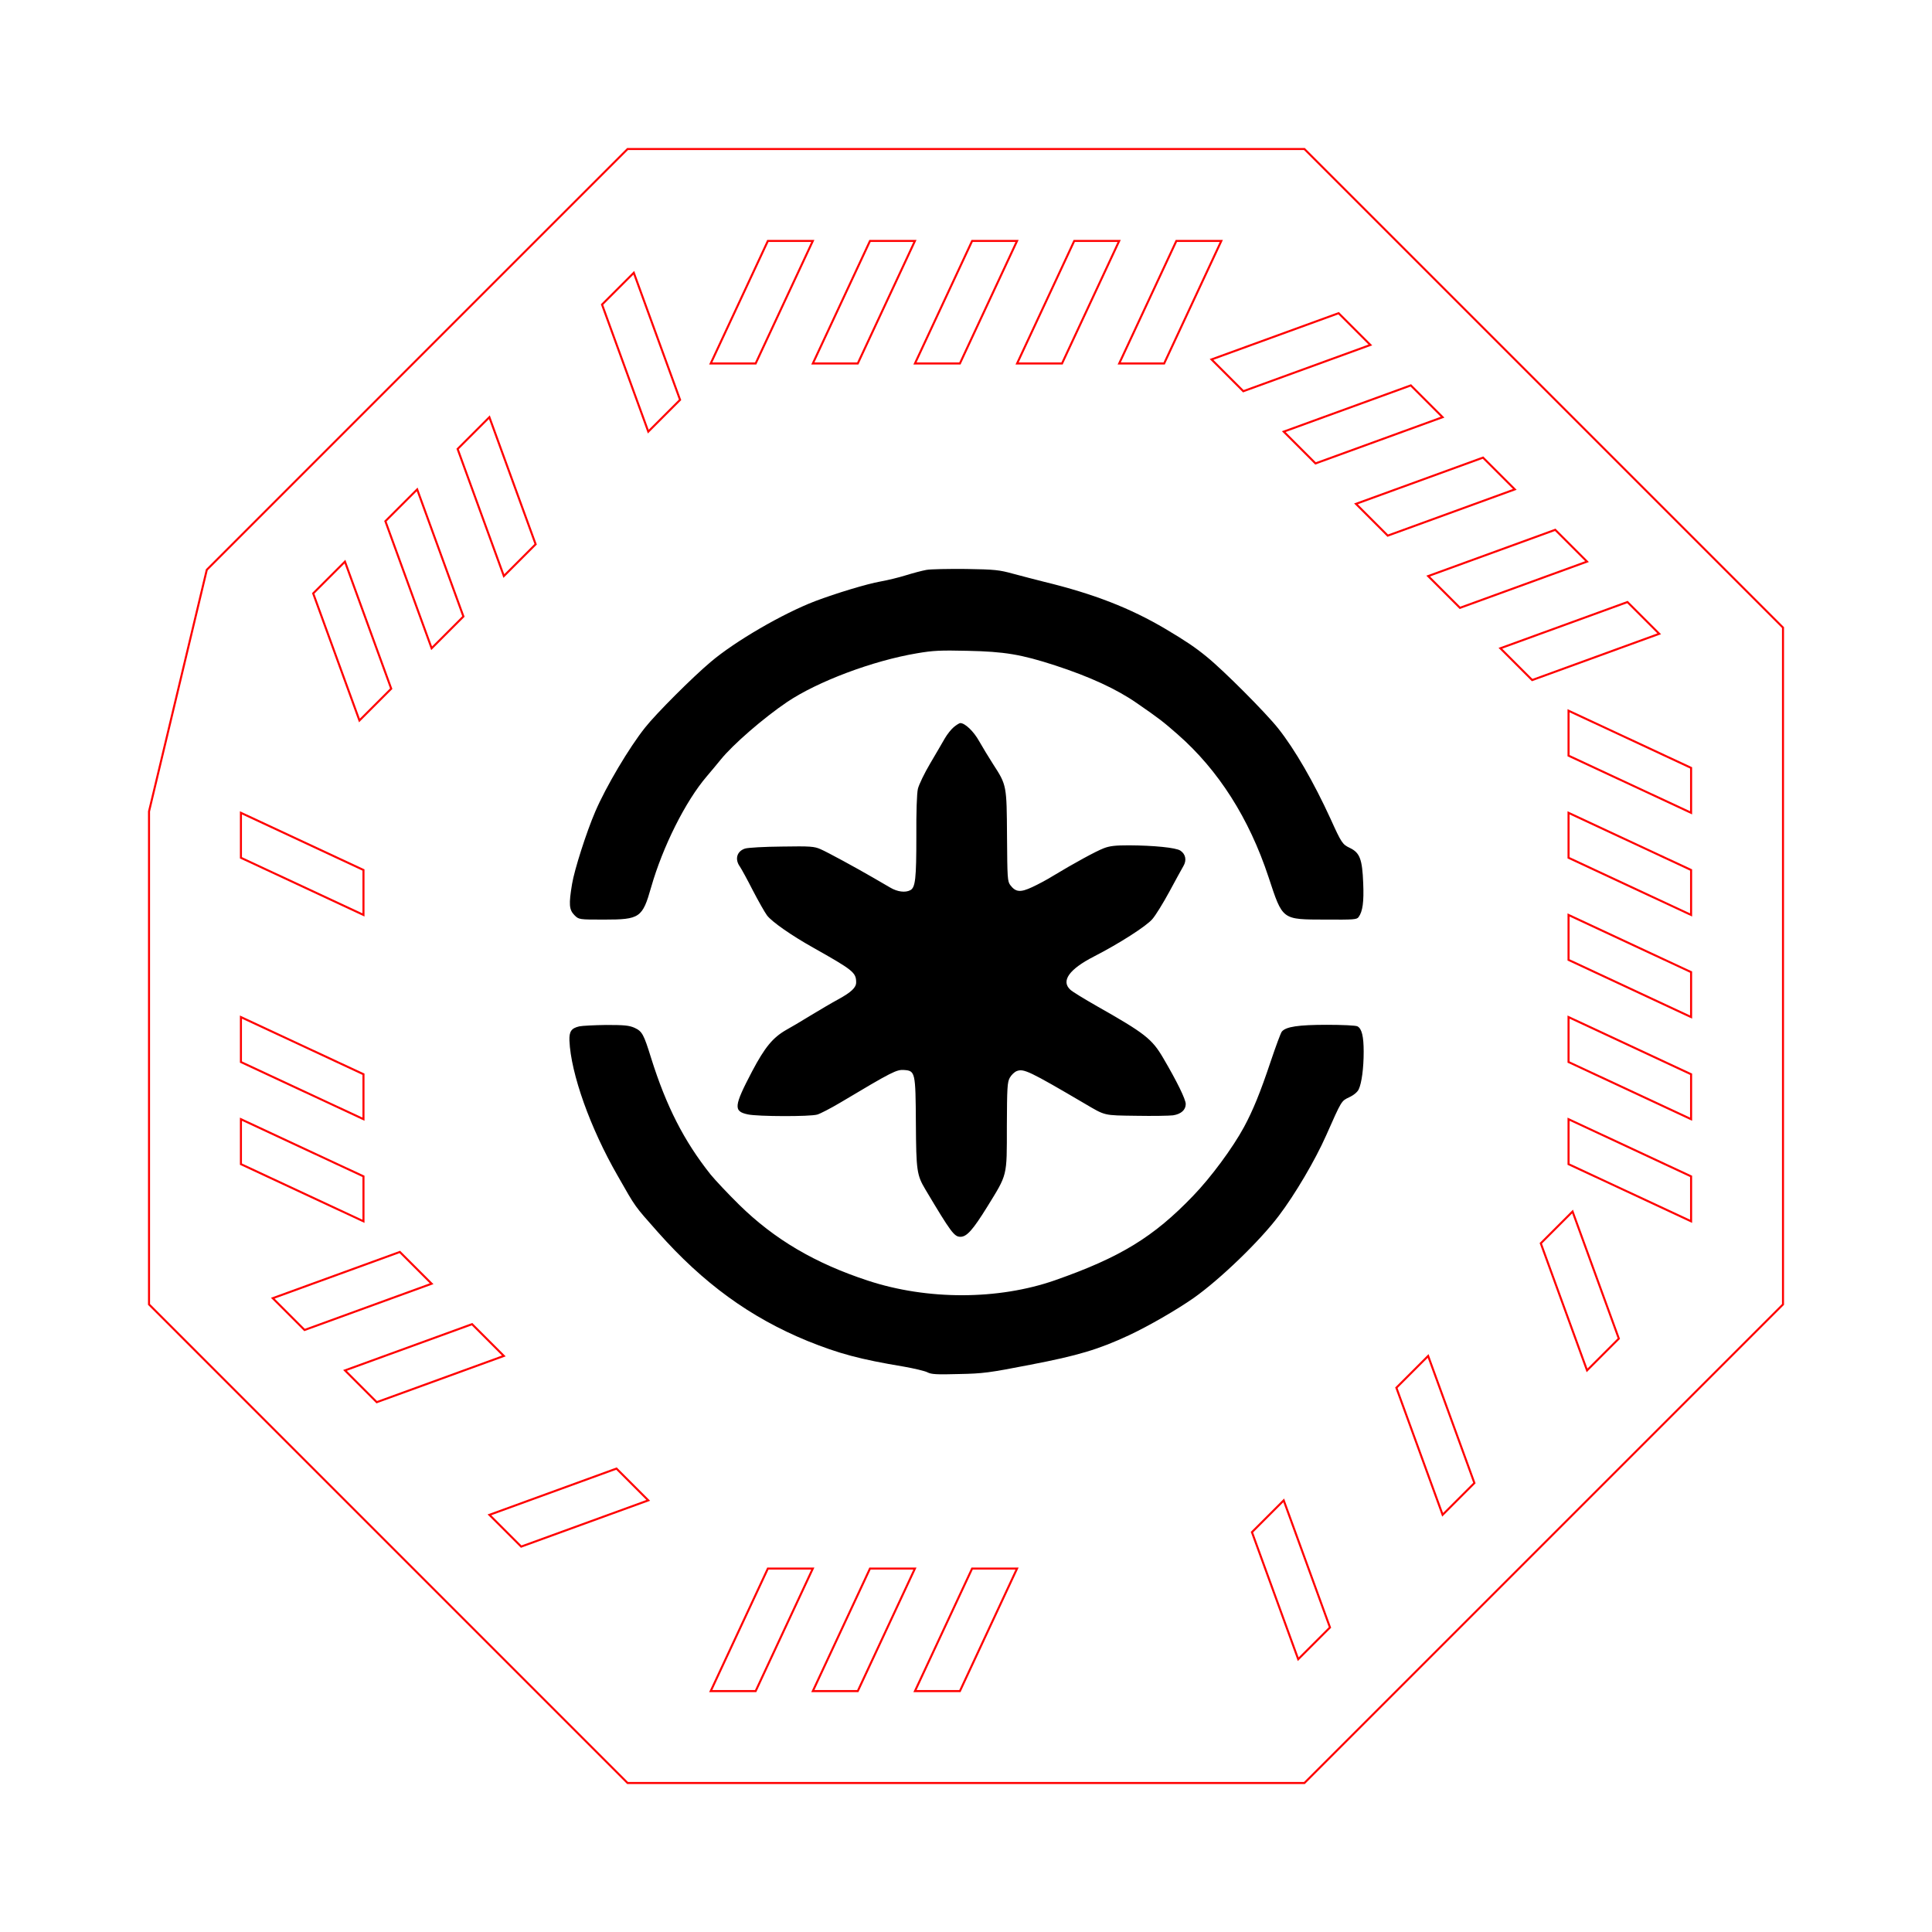
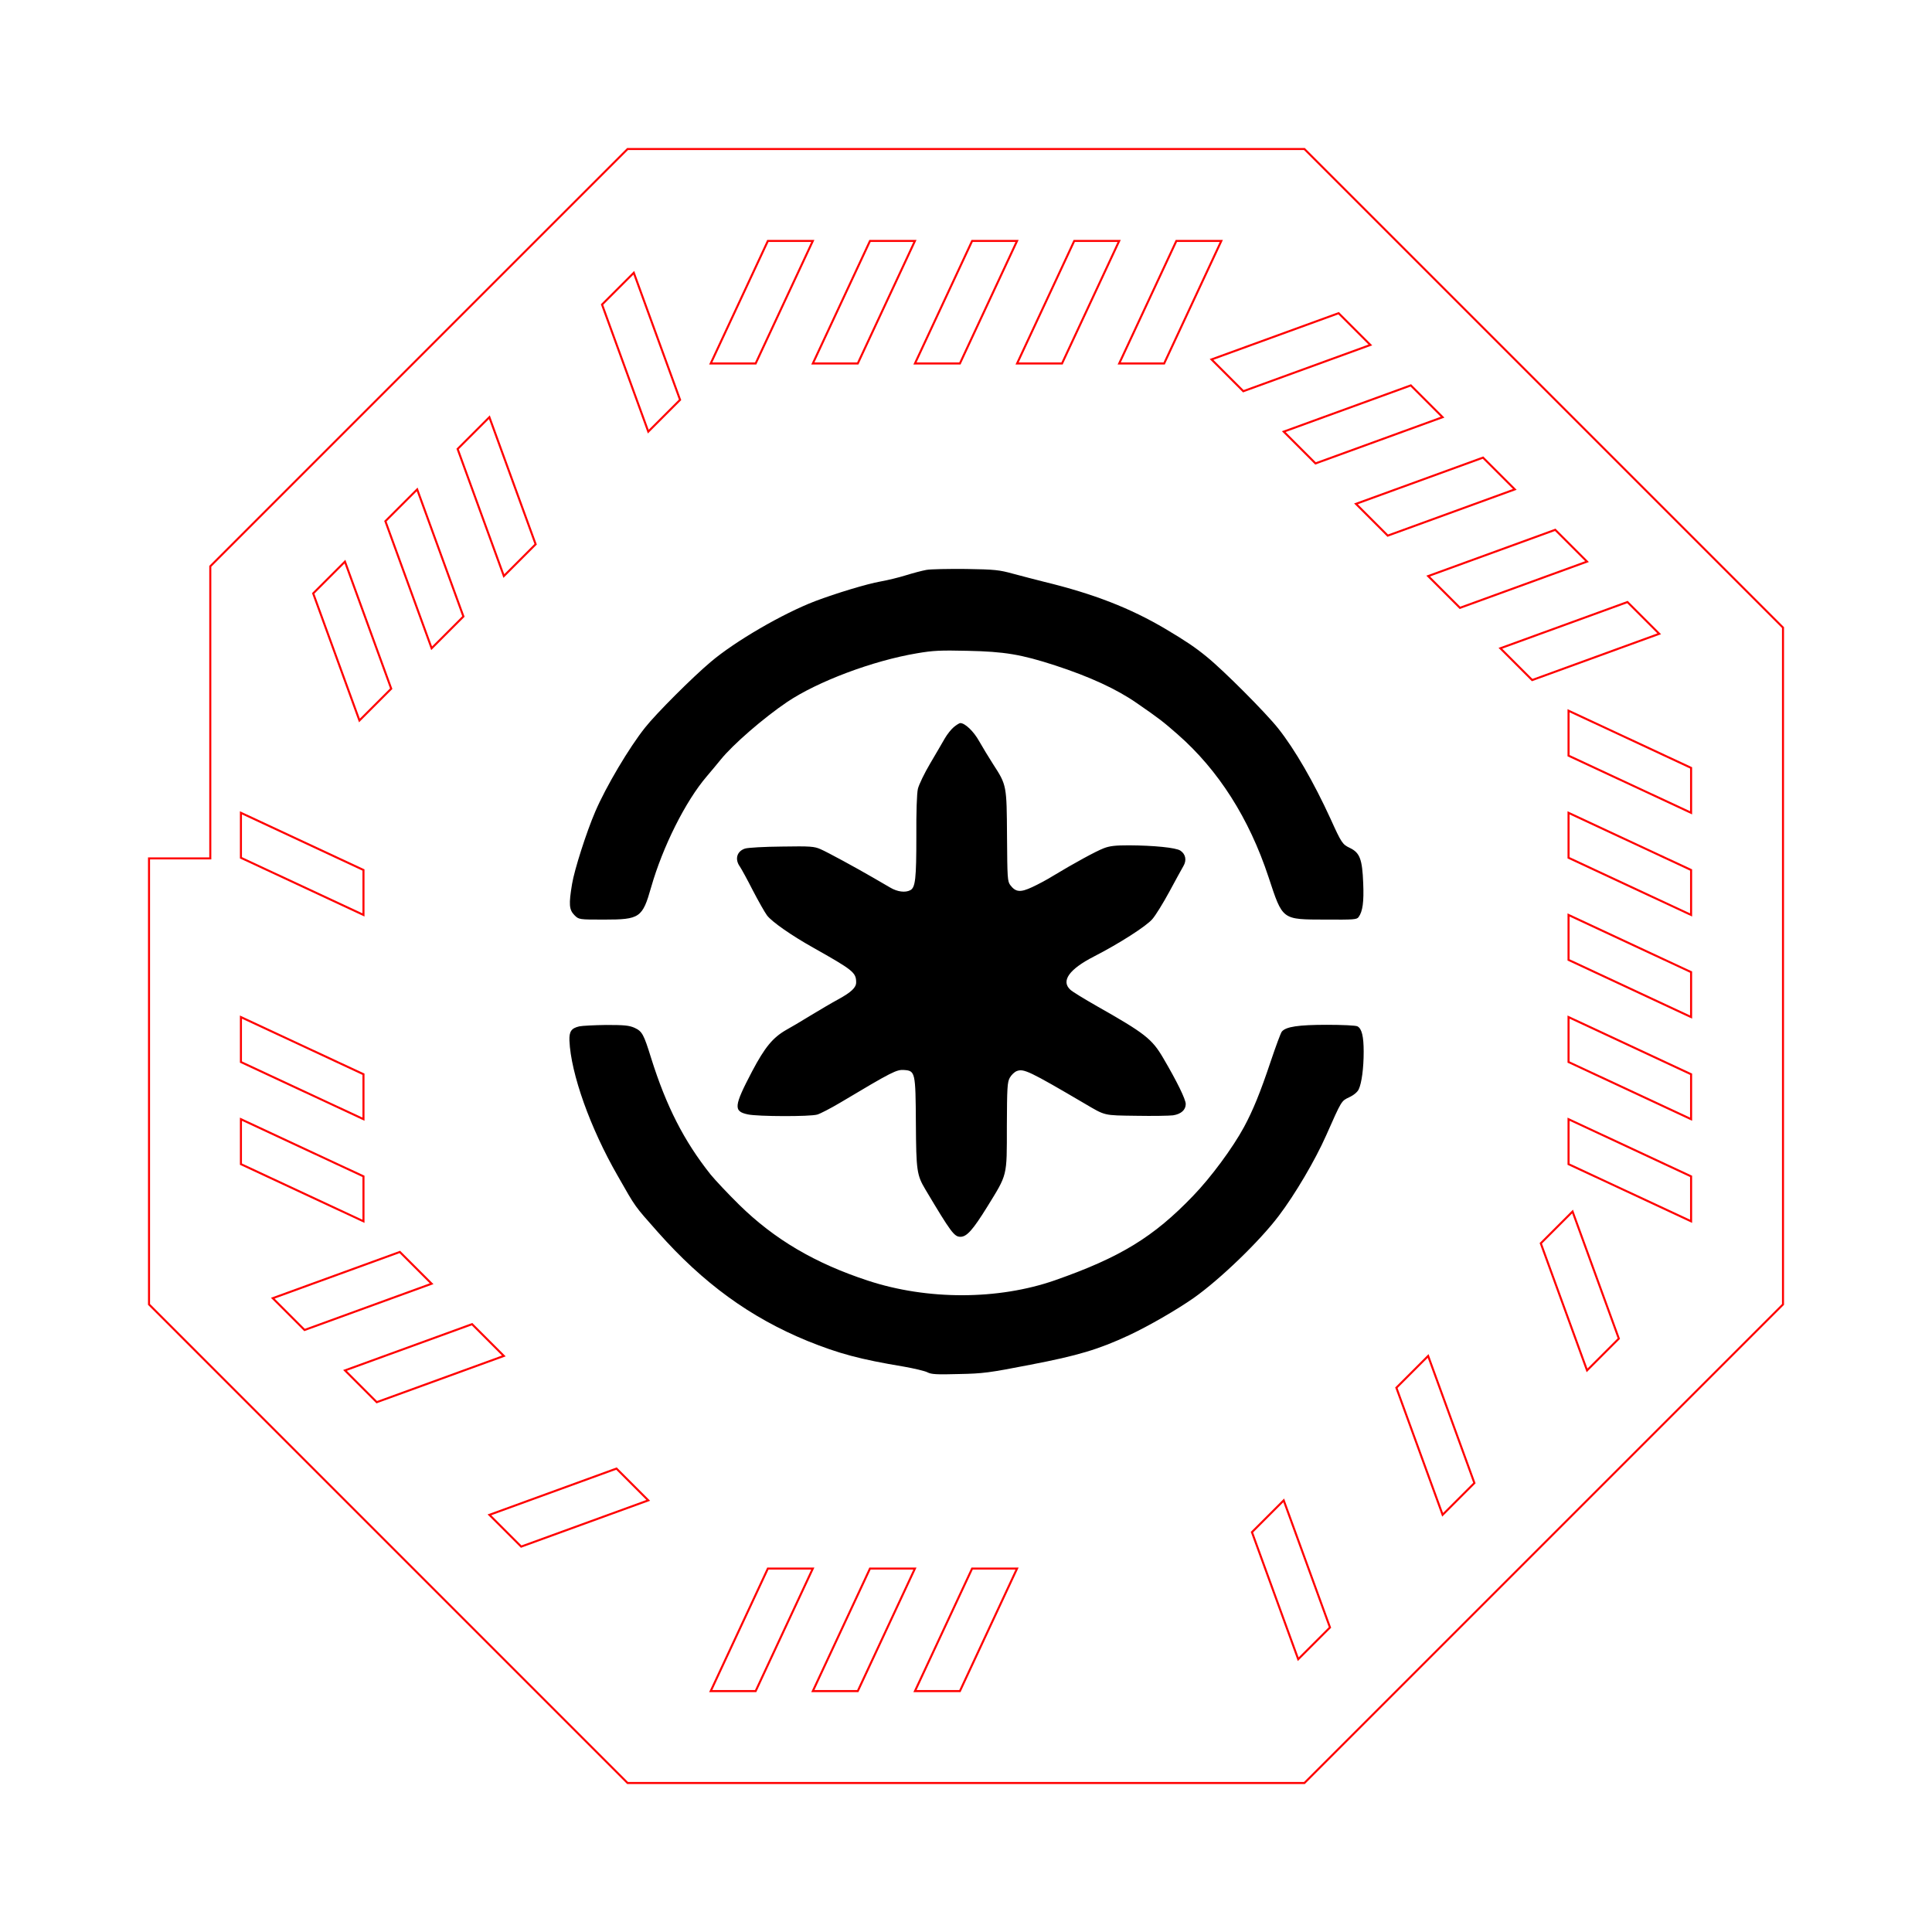
<svg xmlns="http://www.w3.org/2000/svg" width="94.591mm" height="94.591mm" viewBox="0 0 94.591 94.591">
  <style>
  .cut { fill: none; stroke: #ff0000; stroke-width: 0.1; }
  .mark { fill: none; stroke: #0000ff; stroke-width: 0.1; }
</style>
  <g id="K-frigid">
-     <polygon points="30.727,7.296 63.864,7.296 87.296,30.727 87.296,63.864 63.864,87.296 30.727,87.296 7.296,63.864 7.296,39.727 10.124,27.899" class="cut" />
+     <polygon points="30.727,7.296 63.864,7.296 87.296,30.727 87.296,63.864 63.864,87.296 30.727,87.296 7.296,63.864 7.296,42.027 10.296,42.027 10.296,27.727" class="cut" />
    <polygon points="34.797,17.796 36.997,17.796 39.795,11.796 37.595,11.796" class="cut" />
    <polygon points="39.797,17.796 41.997,17.796 44.795,11.796 42.595,11.796" class="cut" />
    <polygon points="44.797,17.796 46.997,17.796 49.795,11.796 47.595,11.796" class="cut" />
    <polygon points="49.797,17.796 51.997,17.796 54.795,11.796 52.595,11.796" class="cut" />
    <polygon points="54.797,17.796 56.997,17.796 59.795,11.796 57.595,11.796" class="cut" />
    <polygon points="59.317,17.598 60.873,19.154 67.094,16.889 65.538,15.334" class="cut" />
    <polygon points="62.853,21.133 64.408,22.689 70.629,20.425 69.074,18.869" class="cut" />
    <polygon points="66.388,24.669 67.944,26.225 74.165,23.960 72.609,22.405" class="cut" />
    <polygon points="69.924,28.205 71.480,29.760 77.701,27.496 76.145,25.940" class="cut" />
    <polygon points="73.459,31.740 75.015,33.296 81.236,31.031 79.680,29.476" class="cut" />
    <polygon points="76.796,34.797 76.796,36.997 82.796,39.795 82.796,37.595" class="cut" />
    <polygon points="76.796,39.797 76.796,41.997 82.796,44.795 82.796,42.595" class="cut" />
    <polygon points="76.796,44.797 76.796,46.997 82.796,49.795 82.796,47.595" class="cut" />
    <polygon points="76.796,49.797 76.796,51.997 82.796,54.795 82.796,52.595" class="cut" />
    <polygon points="76.796,54.797 76.796,56.997 82.796,59.795 82.796,57.595" class="cut" />
    <polygon points="76.993,59.317 75.438,60.873 77.702,67.094 79.258,65.538" class="cut" />
    <polygon points="69.922,66.388 68.367,67.944 70.631,74.165 72.187,72.609" class="cut" />
    <polygon points="62.851,73.459 61.296,75.015 63.560,81.236 65.116,79.680" class="cut" />
    <polygon points="49.795,76.796 47.595,76.796 44.797,82.796 46.997,82.796" class="cut" />
    <polygon points="44.795,76.796 42.595,76.796 39.797,82.796 41.997,82.796" class="cut" />
    <polygon points="39.795,76.796 37.595,76.796 34.797,82.796 36.997,82.796" class="cut" />
    <polygon points="31.739,73.458 30.183,71.902 23.962,74.167 25.518,75.722" class="cut" />
    <polygon points="24.668,66.387 23.112,64.831 16.891,67.095 18.446,68.651" class="cut" />
    <polygon points="21.132,62.851 19.576,61.296 13.355,63.560 14.911,65.116" class="cut" />
    <polygon points="17.796,59.795 17.796,57.595 11.796,54.797 11.796,56.997" class="cut" />
    <polygon points="17.796,54.795 17.796,52.595 11.796,49.797 11.796,51.997" class="cut" />
    <polygon points="17.796,44.795 17.796,42.595 11.796,39.797 11.796,41.997" class="cut" />
    <polygon points="17.598,35.274 19.154,33.718 16.889,27.497 15.334,29.053" class="cut" />
    <polygon points="21.133,31.739 22.689,30.183 20.425,23.962 18.869,25.518" class="cut" />
    <polygon points="24.669,28.203 26.225,26.647 23.960,20.426 22.405,21.982" class="cut" />
    <polygon points="31.740,21.132 33.296,19.576 31.031,13.355 29.476,14.911" class="cut" />
    <svg x="27.296" y="27.296" width="40.000" height="40.000" viewBox="0 0 528 528">
      <g transform="translate(0,528) scale(0.1,-0.1)" fill="#000000" stroke="none">
        <path d="M2384 5200 c-28 -5 -88 -21 -133 -35 -45 -14 -118 -32 -164 -40 -86 -15 -287 -76 -422 -127 -211 -81 -517 -259 -674 -392 -117 -98 -355 -336 -425 -425 -103 -129 -253 -382 -322 -543 -57 -132 -135 -376 -150 -468 -22 -132 -19 -166 15 -201 29 -29 29 -29 193 -29 230 0 247 12 303 209 75 262 222 556 359 716 28 33 69 82 90 108 78 97 277 270 431 374 197 132 552 266 838 314 105 18 151 20 327 16 239 -5 346 -23 565 -94 224 -73 398 -153 529 -244 149 -103 169 -119 265 -203 262 -230 460 -540 586 -921 93 -281 84 -274 370 -275 181 -1 200 0 212 16 27 37 35 99 30 219 -6 156 -22 197 -86 228 -48 23 -54 31 -125 188 -109 238 -231 449 -338 584 -80 101 -354 376 -463 464 -73 60 -137 103 -265 179 -228 135 -464 227 -785 305 -55 14 -145 37 -200 52 -91 25 -118 28 -305 31 -113 1 -228 -1 -256 -6z M2561 4184 c-17 -14 -43 -47 -58 -73 -14 -25 -57 -98 -94 -161 -38 -64 -73 -137 -80 -165 -7 -31 -11 -150 -10 -310 0 -269 -6 -328 -39 -345 -32 -17 -83 -11 -130 17 -25 14 -72 42 -105 61 -117 68 -301 168 -345 187 -41 18 -65 20 -250 17 -113 -1 -220 -7 -238 -13 -53 -17 -68 -69 -33 -117 10 -15 48 -84 83 -153 36 -69 77 -142 92 -162 31 -41 157 -129 296 -207 261 -147 280 -162 280 -226 0 -33 -31 -63 -115 -109 -39 -21 -119 -68 -180 -105 -60 -37 -131 -79 -157 -93 -87 -50 -138 -112 -220 -267 -119 -227 -122 -259 -28 -279 63 -14 403 -15 449 -1 18 5 86 40 150 78 335 200 362 213 410 210 73 -5 75 -13 77 -343 2 -309 6 -336 62 -430 165 -277 186 -305 226 -305 41 0 80 44 172 192 133 216 128 193 128 523 1 250 3 284 19 313 10 18 30 37 45 43 45 17 81 0 437 -209 138 -81 121 -77 335 -80 107 -2 214 0 238 3 52 8 82 35 82 73 0 30 -56 145 -146 298 -72 123 -118 159 -427 334 -82 47 -160 94 -173 107 -61 56 -8 132 152 214 164 84 342 198 379 243 20 23 69 102 109 176 40 74 81 149 91 166 22 37 15 77 -20 100 -29 19 -170 33 -332 34 -88 0 -124 -4 -163 -19 -52 -20 -196 -99 -325 -177 -38 -24 -100 -57 -137 -74 -77 -36 -107 -33 -142 13 -18 25 -19 44 -21 314 -2 330 -2 332 -89 466 -29 45 -70 113 -91 150 -35 63 -91 117 -122 117 -6 0 -25 -12 -42 -26z M141 2250 c-52 -12 -66 -33 -64 -92 9 -214 135 -567 312 -874 119 -209 105 -189 258 -362 295 -333 598 -553 968 -705 203 -82 340 -119 623 -166 67 -12 136 -28 153 -37 25 -13 60 -15 202 -11 158 3 195 8 462 60 309 59 444 100 639 191 126 59 308 164 418 241 171 121 426 367 549 530 105 138 236 361 306 519 102 230 98 223 150 248 30 14 53 34 61 51 19 40 32 136 32 243 0 99 -12 149 -40 164 -10 6 -99 10 -198 10 -183 0 -265 -12 -291 -44 -7 -8 -39 -95 -72 -193 -68 -203 -114 -315 -172 -423 -73 -135 -214 -326 -329 -445 -256 -267 -471 -398 -893 -546 -367 -128 -825 -129 -1210 -2 -341 112 -603 266 -831 490 -71 70 -155 159 -185 196 -171 215 -286 440 -384 752 -48 155 -58 173 -108 196 -35 15 -65 18 -182 18 -77 -1 -155 -5 -174 -9z" />
      </g>
    </svg>
  </g>
</svg>
